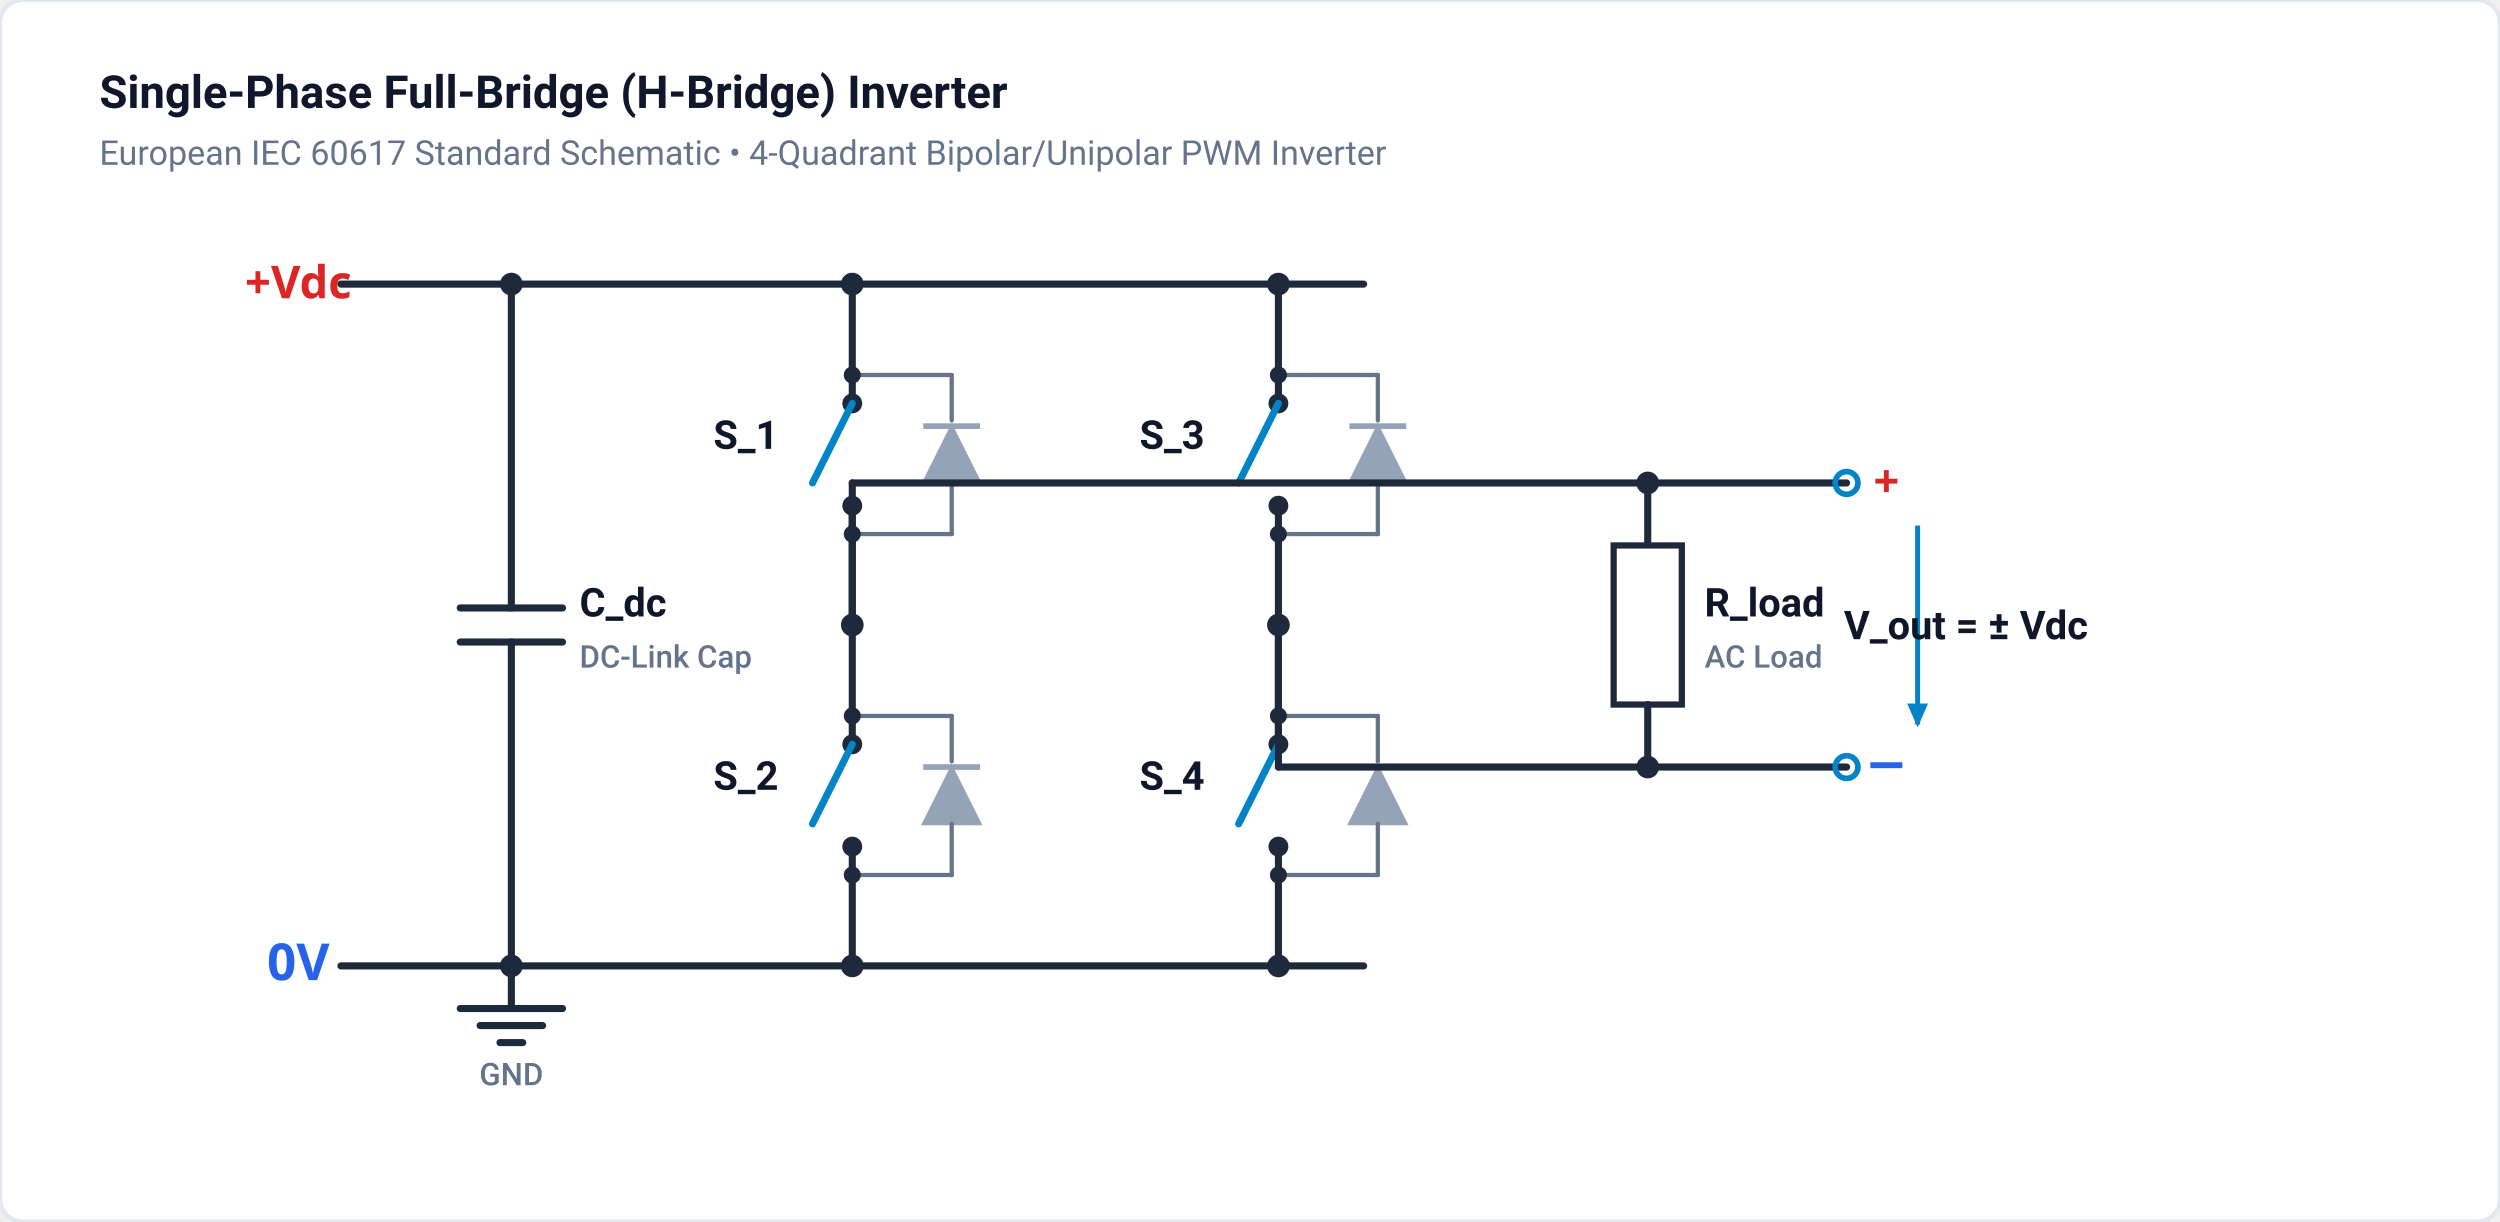
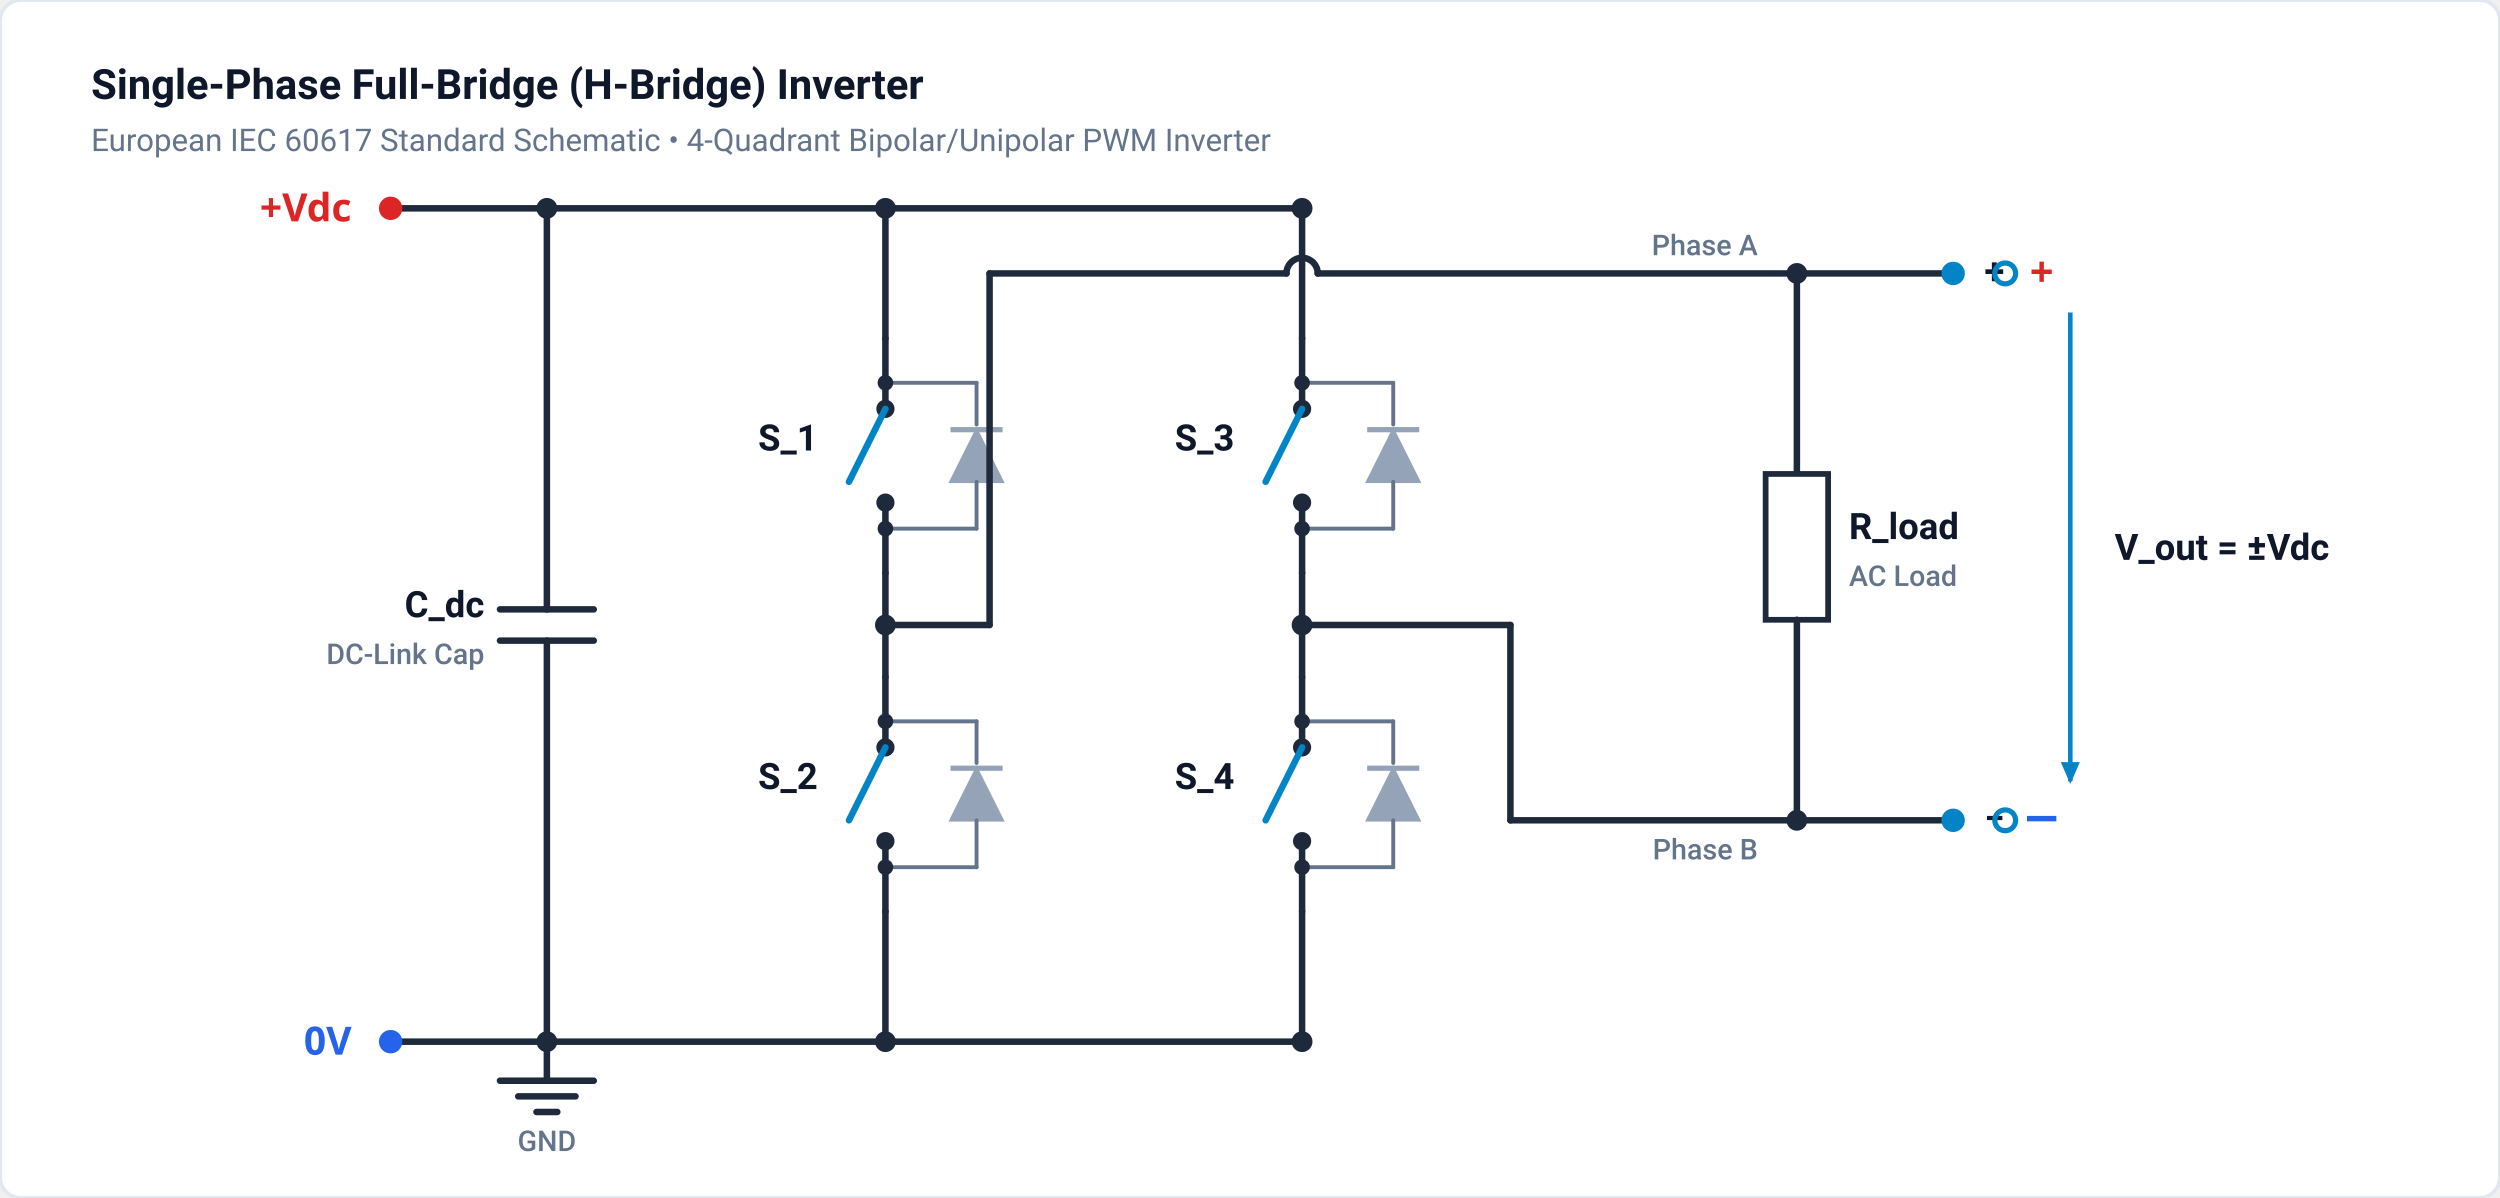
- <svg xmlns="http://www.w3.org/2000/svg" viewBox="0 0 880 430" width="100%" height="100%">
+ <svg xmlns="http://www.w3.org/2000/svg" viewBox="0 0 960 460" width="100%" height="100%">
  <defs>
    <style>
      .wire { stroke: #1e293b; stroke-width: 2.5; stroke-linecap: round; stroke-linejoin: round; fill: none; }
      .wire-thin { stroke: #64748b; stroke-width: 1.5; stroke-linecap: round; stroke-linejoin: round; fill: none; }
      .wire-dashed { stroke: #0284c7; stroke-width: 2; stroke-dasharray: 5,4; fill: none; }
      .wire-gnd { stroke: #1e293b; stroke-width: 2.5; stroke-linecap: round; }
      .junction { fill: #1e293b; }
      .label { font-family: -apple-system, BlinkMacSystemFont, "Segoe UI", Roboto, "Helvetica Neue", Arial, sans-serif; font-size: 14px; fill: #0f172a; font-weight: 600; text-anchor: middle; }
      .label-start { font-family: -apple-system, BlinkMacSystemFont, "Segoe UI", Roboto, "Helvetica Neue", Arial, sans-serif; font-size: 14px; fill: #0f172a; font-weight: 600; text-anchor: start; }
      .label-end { font-family: -apple-system, BlinkMacSystemFont, "Segoe UI", Roboto, "Helvetica Neue", Arial, sans-serif; font-size: 14px; fill: #0f172a; font-weight: 600; text-anchor: end; }
      .sublabel { font-family: -apple-system, BlinkMacSystemFont, "Segoe UI", Roboto, "Helvetica Neue", Arial, sans-serif; font-size: 11px; fill: #64748b; font-weight: 500; text-anchor: middle; }
      .sublabel-start { font-family: -apple-system, BlinkMacSystemFont, "Segoe UI", Roboto, "Helvetica Neue", Arial, sans-serif; font-size: 11px; fill: #64748b; font-weight: 500; text-anchor: start; }
+       .sublabel-end { font-family: -apple-system, BlinkMacSystemFont, "Segoe UI", Roboto, "Helvetica Neue", Arial, sans-serif; font-size: 11px; fill: #64748b; font-weight: 500; text-anchor: end; }
      .title { font-family: -apple-system, BlinkMacSystemFont, "Segoe UI", Roboto, "Helvetica Neue", Arial, sans-serif; font-size: 16px; fill: #0f172a; font-weight: 700; }
      .subtitle { font-family: -apple-system, BlinkMacSystemFont, "Segoe UI", Roboto, "Helvetica Neue", Arial, sans-serif; font-size: 12px; fill: #64748b; font-weight: 400; }
      .comp-body { fill: #ffffff; stroke: #1e293b; stroke-width: 2.2; }
      .comp-diode { fill: #0284c7; stroke: #0284c7; stroke-width: 2; }
      .comp-sw { stroke: #0284c7; stroke-width: 2.5; stroke-linecap: round; fill: none; }
      .arrow { fill: #0284c7; stroke: none; }
      .measure-arrow { stroke: #0284c7; stroke-width: 1.75; fill: none; }
      .tag-pos { fill: #dc2626; font-family: sans-serif; font-size: 16px; font-weight: bold; text-anchor: middle; }
+       .tag-pos-start { fill: #dc2626; font-family: sans-serif; font-size: 15px; font-weight: bold; text-anchor: start; }
+       .tag-pos-end { fill: #dc2626; font-family: sans-serif; font-size: 15px; font-weight: bold; text-anchor: end; }
      .tag-neg { fill: #2563eb; font-family: sans-serif; font-size: 18px; font-weight: bold; text-anchor: middle; }
-       .tag-pos-start { fill: #dc2626; font-family: sans-serif; font-size: 15px; font-weight: bold; text-anchor: start; }
      .tag-neg-start { fill: #2563eb; font-family: sans-serif; font-size: 15px; font-weight: bold; text-anchor: start; }
+       .tag-neg-end { fill: #2563eb; font-family: sans-serif; font-size: 15px; font-weight: bold; text-anchor: end; }
      .card { fill: #ffffff; stroke: #e2e8f0; stroke-width: 1.5; rx: 8px; }
      .block { fill: #f8fafc; stroke: #cbd5e1; stroke-width: 1.5; rx: 6px; }
      .block-accent { fill: #f0f9ff; stroke: #0284c7; stroke-width: 1.5; rx: 6px; }
      .leg-box { fill: #f8fafc; stroke: #cbd5e1; stroke-width: 1.2; stroke-dasharray: 4,4; rx: 6px; }
    </style>
    <marker id="arr-blue" viewBox="0 0 10 10" refX="7" refY="5" markerWidth="6" markerHeight="6" orient="auto-start-reverse">
      <path d="M 0 1.5 L 8 5 L 0 8.5 z" fill="#0284c7" />
    </marker>
    <marker id="arr-green" viewBox="0 0 10 10" refX="7" refY="5" markerWidth="6" markerHeight="6" orient="auto-start-reverse">
      <path d="M 0 1.5 L 8 5 L 0 8.5 z" fill="#16a34a" />
    </marker>
  </defs>
  <rect width="100%" height="100%" class="card" />
  <text x="35" y="38" class="title">Single-Phase Full-Bridge (H-Bridge) Inverter</text>
  <text x="35" y="58" class="subtitle">European IEC 60617 Standard Schematic • 4-Quadrant Bipolar/Unipolar PWM Inverter</text>
-   <line x1="120" y1="100" x2="480" y2="100" class="wire" stroke="#dc2626" />
-   <text x="105" y="105" class="tag-pos">+Vdc</text>
-   <line x1="120" y1="340" x2="480" y2="340" class="wire" stroke="#2563eb" />
-   <text x="105" y="345" class="tag-neg">0V</text>
-   <circle cx="180" cy="100" r="4" class="junction" />
-   <circle cx="180" cy="340" r="4" class="junction" />
-   <line x1="180" y1="100" x2="180" y2="214" class="wire" />
-   <line x1="162" y1="214" x2="198" y2="214" class="wire" stroke-width="3" />
-   <line x1="162" y1="226" x2="198" y2="226" class="wire" stroke-width="3" />
-   <line x1="180" y1="226" x2="180" y2="340" class="wire" />
-   <text x="204" y="217" class="label-start">C_dc</text>
-   <text x="204" y="235" class="sublabel-start">DC-Link Cap</text>
-   <line x1="180" y1="340" x2="180" y2="355" class="wire" />
-   <line x1="162" y1="355" x2="198" y2="355" class="wire-gnd" />
-   <line x1="169" y1="361" x2="191" y2="361" class="wire-gnd" />
-   <line x1="176" y1="367" x2="184" y2="367" class="wire-gnd" />
-   <text x="180" y="382" class="sublabel">GND</text>
-   <circle cx="300" cy="100" r="4" class="junction" />
-   <circle cx="300" cy="220" r="4" class="junction" />
-   <circle cx="300" cy="340" r="4" class="junction" />
-   <line x1="300" y1="100" x2="300" y2="142" class="wire" />
-   <circle cx="300" cy="142" r="3.5" class="junction" />
-   <line x1="300" y1="142" x2="286" y2="170" class="comp-sw" />
-   <circle cx="300" cy="178" r="3.5" class="junction" />
-   <line x1="300" y1="178" x2="300" y2="220" class="wire" />
-   <text x="274" y="158" class="label-end">S_1</text>
-   <text x="274" y="176" class="sublabel" text-anchor="end" />
-   <line x1="300" y1="132" x2="335" y2="132" class="wire-thin" />
-   <line x1="335" y1="132" x2="335" y2="148" class="wire-thin" />
-   <polygon points="325,170 335,150 345,170" fill="#94a3b8" stroke="#94a3b8" />
-   <line x1="325" y1="150" x2="345" y2="150" stroke="#94a3b8" stroke-width="2" />
-   <line x1="335" y1="170" x2="335" y2="188" class="wire-thin" />
-   <line x1="335" y1="188" x2="300" y2="188" class="wire-thin" />
-   <circle cx="300" cy="132" r="3" class="junction" />
-   <circle cx="300" cy="188" r="3" class="junction" />
-   <line x1="300" y1="220" x2="300" y2="262" class="wire" />
-   <circle cx="300" cy="262" r="3.5" class="junction" />
-   <line x1="300" y1="262" x2="286" y2="290" class="comp-sw" />
-   <circle cx="300" cy="298" r="3.5" class="junction" />
-   <line x1="300" y1="298" x2="300" y2="340" class="wire" />
-   <text x="274" y="278" class="label-end">S_2</text>
-   <text x="274" y="296" class="sublabel" text-anchor="end" />
-   <line x1="300" y1="252" x2="335" y2="252" class="wire-thin" />
-   <line x1="335" y1="252" x2="335" y2="268" class="wire-thin" />
-   <polygon points="325,290 335,270 345,290" fill="#94a3b8" stroke="#94a3b8" />
-   <line x1="325" y1="270" x2="345" y2="270" stroke="#94a3b8" stroke-width="2" />
-   <line x1="335" y1="290" x2="335" y2="308" class="wire-thin" />
-   <line x1="335" y1="308" x2="300" y2="308" class="wire-thin" />
-   <circle cx="300" cy="252" r="3" class="junction" />
-   <circle cx="300" cy="308" r="3" class="junction" />
-   <circle cx="450" cy="100" r="4" class="junction" />
-   <circle cx="450" cy="220" r="4" class="junction" />
-   <circle cx="450" cy="340" r="4" class="junction" />
-   <line x1="450" y1="100" x2="450" y2="142" class="wire" />
-   <circle cx="450" cy="142" r="3.5" class="junction" />
-   <line x1="450" y1="142" x2="436" y2="170" class="comp-sw" />
-   <circle cx="450" cy="178" r="3.5" class="junction" />
-   <line x1="450" y1="178" x2="450" y2="220" class="wire" />
-   <text x="424" y="158" class="label-end">S_3</text>
-   <text x="424" y="176" class="sublabel" text-anchor="end" />
-   <line x1="450" y1="132" x2="485" y2="132" class="wire-thin" />
-   <line x1="485" y1="132" x2="485" y2="148" class="wire-thin" />
-   <polygon points="475,170 485,150 495,170" fill="#94a3b8" stroke="#94a3b8" />
-   <line x1="475" y1="150" x2="495" y2="150" stroke="#94a3b8" stroke-width="2" />
-   <line x1="485" y1="170" x2="485" y2="188" class="wire-thin" />
-   <line x1="485" y1="188" x2="450" y2="188" class="wire-thin" />
-   <circle cx="450" cy="132" r="3" class="junction" />
-   <circle cx="450" cy="188" r="3" class="junction" />
-   <line x1="450" y1="220" x2="450" y2="262" class="wire" />
-   <circle cx="450" cy="262" r="3.5" class="junction" />
-   <line x1="450" y1="262" x2="436" y2="290" class="comp-sw" />
-   <circle cx="450" cy="298" r="3.5" class="junction" />
-   <line x1="450" y1="298" x2="450" y2="340" class="wire" />
-   <text x="424" y="278" class="label-end">S_4</text>
-   <text x="424" y="296" class="sublabel" text-anchor="end" />
-   <line x1="450" y1="252" x2="485" y2="252" class="wire-thin" />
-   <line x1="485" y1="252" x2="485" y2="268" class="wire-thin" />
-   <polygon points="475,290 485,270 495,290" fill="#94a3b8" stroke="#94a3b8" />
-   <line x1="475" y1="270" x2="495" y2="270" stroke="#94a3b8" stroke-width="2" />
-   <line x1="485" y1="290" x2="485" y2="308" class="wire-thin" />
-   <line x1="485" y1="308" x2="450" y2="308" class="wire-thin" />
-   <circle cx="450" cy="252" r="3" class="junction" />
-   <circle cx="450" cy="308" r="3" class="junction" />
-   <line x1="300" y1="220" x2="300" y2="170" class="wire" />
-   <line x1="300" y1="170" x2="580" y2="170" class="wire" />
-   <line x1="450" y1="220" x2="450" y2="270" class="wire" />
-   <line x1="450" y1="270" x2="580" y2="270" class="wire" />
-   <circle cx="580" cy="170" r="4" class="junction" />
-   <circle cx="580" cy="270" r="4" class="junction" />
-   <line x1="580" y1="170" x2="580" y2="192" class="wire" />
-   <rect x="568" y="192" width="24" height="56" class="comp-body" />
-   <line x1="580" y1="248" x2="580" y2="270" class="wire" />
-   <text x="600" y="217" class="label-start">R_load</text>
-   <text x="600" y="235" class="sublabel-start">AC Load</text>
-   <line x1="580" y1="170" x2="650" y2="170" class="wire" />
-   <line x1="580" y1="270" x2="650" y2="270" class="wire" />
-   <circle cx="650" cy="170" r="4" fill="none" stroke="#0284c7" stroke-width="2" />
-   <circle cx="650" cy="270" r="4" fill="none" stroke="#0284c7" stroke-width="2" />
-   <text x="664" y="175" class="tag-pos">+</text>
-   <text x="664" y="275" class="tag-neg">−</text>
-   <line x1="675" y1="185" x2="675" y2="255" class="measure-arrow" marker-end="url(#arr-blue)" />
-   <text x="692" y="225" class="label" fill="#0284c7">V_out = ± Vdc</text>
+   <line x1="150" y1="80" x2="500" y2="80" class="wire" stroke="#dc2626" />
+   <circle cx="150" cy="80" r="4.5" fill="#dc2626" />
+   <text x="135" y="85" class="tag-pos-end">+Vdc</text>
+   <line x1="150" y1="400" x2="500" y2="400" class="wire" stroke="#2563eb" />
+   <circle cx="150" cy="400" r="4.5" fill="#2563eb" />
+   <text x="135" y="405" class="tag-neg-end">0V</text>
+   <circle cx="210" cy="80" r="4" class="junction" />
+   <circle cx="210" cy="400" r="4" class="junction" />
+   <line x1="210" y1="80" x2="210" y2="234" class="wire" />
+   <line x1="192" y1="234" x2="228" y2="234" class="wire" stroke-width="3" />
+   <line x1="192" y1="246" x2="228" y2="246" class="wire" stroke-width="3" />
+   <line x1="210" y1="246" x2="210" y2="400" class="wire" />
+   <text x="186" y="237" class="label-end">C_dc</text>
+   <text x="186" y="255" class="sublabel-end">DC-Link Cap</text>
+   <line x1="210" y1="400" x2="210" y2="415" class="wire" />
+   <line x1="192" y1="415" x2="228" y2="415" class="wire-gnd" />
+   <line x1="199" y1="421" x2="221" y2="421" class="wire-gnd" />
+   <line x1="206" y1="427" x2="214" y2="427" class="wire-gnd" />
+   <text x="210" y="442" class="sublabel">GND</text>
+   <circle cx="340" cy="80" r="4" class="junction" />
+   <circle cx="340" cy="400" r="4" class="junction" />
+   <line x1="340" y1="80" x2="340" y2="130" class="wire" />
+   <line x1="340" y1="130" x2="340" y2="157" class="wire" />
+   <circle cx="340" cy="157" r="3.5" class="junction" />
+   <line x1="340" y1="157" x2="326" y2="185" class="comp-sw" />
+   <circle cx="340" cy="193" r="3.5" class="junction" />
+   <line x1="340" y1="193" x2="340" y2="220" class="wire" />
+   <text x="314" y="173" class="label-end">S_1</text>
+   <text x="314" y="191" class="sublabel-end" />
+   <line x1="340" y1="147" x2="375" y2="147" class="wire-thin" />
+   <line x1="375" y1="147" x2="375" y2="163" class="wire-thin" />
+   <polygon points="365,185 375,165 385,185" fill="#94a3b8" stroke="#94a3b8" />
+   <line x1="365" y1="165" x2="385" y2="165" stroke="#94a3b8" stroke-width="2" />
+   <line x1="375" y1="185" x2="375" y2="203" class="wire-thin" />
+   <line x1="375" y1="203" x2="340" y2="203" class="wire-thin" />
+   <circle cx="340" cy="147" r="3" class="junction" />
+   <circle cx="340" cy="203" r="3" class="junction" />
+   <line x1="340" y1="220" x2="340" y2="240" class="wire" />
+   <circle cx="340" cy="240" r="4" class="junction" />
+   <line x1="340" y1="240" x2="340" y2="260" class="wire" />
+   <line x1="340" y1="260" x2="340" y2="287" class="wire" />
+   <circle cx="340" cy="287" r="3.5" class="junction" />
+   <line x1="340" y1="287" x2="326" y2="315" class="comp-sw" />
+   <circle cx="340" cy="323" r="3.5" class="junction" />
+   <line x1="340" y1="323" x2="340" y2="350" class="wire" />
+   <text x="314" y="303" class="label-end">S_2</text>
+   <text x="314" y="321" class="sublabel-end" />
+   <line x1="340" y1="277" x2="375" y2="277" class="wire-thin" />
+   <line x1="375" y1="277" x2="375" y2="293" class="wire-thin" />
+   <polygon points="365,315 375,295 385,315" fill="#94a3b8" stroke="#94a3b8" />
+   <line x1="365" y1="295" x2="385" y2="295" stroke="#94a3b8" stroke-width="2" />
+   <line x1="375" y1="315" x2="375" y2="333" class="wire-thin" />
+   <line x1="375" y1="333" x2="340" y2="333" class="wire-thin" />
+   <circle cx="340" cy="277" r="3" class="junction" />
+   <circle cx="340" cy="333" r="3" class="junction" />
+   <line x1="340" y1="350" x2="340" y2="400" class="wire" />
+   <circle cx="500" cy="80" r="4" class="junction" />
+   <circle cx="500" cy="400" r="4" class="junction" />
+   <line x1="500" y1="80" x2="500" y2="130" class="wire" />
+   <line x1="500" y1="130" x2="500" y2="157" class="wire" />
+   <circle cx="500" cy="157" r="3.5" class="junction" />
+   <line x1="500" y1="157" x2="486" y2="185" class="comp-sw" />
+   <circle cx="500" cy="193" r="3.5" class="junction" />
+   <line x1="500" y1="193" x2="500" y2="220" class="wire" />
+   <text x="474" y="173" class="label-end">S_3</text>
+   <text x="474" y="191" class="sublabel-end" />
+   <line x1="500" y1="147" x2="535" y2="147" class="wire-thin" />
+   <line x1="535" y1="147" x2="535" y2="163" class="wire-thin" />
+   <polygon points="525,185 535,165 545,185" fill="#94a3b8" stroke="#94a3b8" />
+   <line x1="525" y1="165" x2="545" y2="165" stroke="#94a3b8" stroke-width="2" />
+   <line x1="535" y1="185" x2="535" y2="203" class="wire-thin" />
+   <line x1="535" y1="203" x2="500" y2="203" class="wire-thin" />
+   <circle cx="500" cy="147" r="3" class="junction" />
+   <circle cx="500" cy="203" r="3" class="junction" />
+   <line x1="500" y1="220" x2="500" y2="240" class="wire" />
+   <circle cx="500" cy="240" r="4" class="junction" />
+   <line x1="500" y1="240" x2="500" y2="260" class="wire" />
+   <line x1="500" y1="260" x2="500" y2="287" class="wire" />
+   <circle cx="500" cy="287" r="3.5" class="junction" />
+   <line x1="500" y1="287" x2="486" y2="315" class="comp-sw" />
+   <circle cx="500" cy="323" r="3.5" class="junction" />
+   <line x1="500" y1="323" x2="500" y2="350" class="wire" />
+   <text x="474" y="303" class="label-end">S_4</text>
+   <text x="474" y="321" class="sublabel-end" />
+   <line x1="500" y1="277" x2="535" y2="277" class="wire-thin" />
+   <line x1="535" y1="277" x2="535" y2="293" class="wire-thin" />
+   <polygon points="525,315 535,295 545,315" fill="#94a3b8" stroke="#94a3b8" />
+   <line x1="525" y1="295" x2="545" y2="295" stroke="#94a3b8" stroke-width="2" />
+   <line x1="535" y1="315" x2="535" y2="333" class="wire-thin" />
+   <line x1="535" y1="333" x2="500" y2="333" class="wire-thin" />
+   <circle cx="500" cy="277" r="3" class="junction" />
+   <circle cx="500" cy="333" r="3" class="junction" />
+   <line x1="500" y1="350" x2="500" y2="400" class="wire" />
+   <line x1="340" y1="240" x2="380" y2="240" class="wire" />
+   <line x1="380" y1="240" x2="380" y2="105" class="wire" />
+   <line x1="380" y1="105" x2="494" y2="105" class="wire" stroke="#0284c7" />
+   <path d="M 494 105 A 6 6 0 0 1 506 105" class="wire" stroke="#0284c7" />
+   <line x1="506" y1="105" x2="690" y2="105" class="wire" stroke="#0284c7" />
+   <circle cx="690" cy="105" r="4" class="junction" />
+   <text x="675" y="98" class="sublabel-end" font-weight="bold">Phase A</text>
+   <line x1="690" y1="105" x2="750" y2="105" class="wire" stroke="#0284c7" />
+   <circle cx="750" cy="105" r="4.5" fill="#0284c7" />
+   <text x="762" y="109" class="label-start" fill="#0284c7">+</text>
+   <line x1="500" y1="240" x2="580" y2="240" class="wire" />
+   <line x1="580" y1="240" x2="580" y2="315" class="wire" />
+   <line x1="580" y1="315" x2="750" y2="315" class="wire" stroke="#0284c7" />
+   <circle cx="690" cy="315" r="4" class="junction" />
+   <text x="675" y="330" class="sublabel-end" font-weight="bold">Phase B</text>
+   <circle cx="750" cy="315" r="4.5" fill="#0284c7" />
+   <text x="762" y="319" class="label-start" fill="#0284c7">−</text>
+   <line x1="690" y1="105" x2="690" y2="182" class="wire" />
+   <rect x="678" y="182" width="24" height="56" class="comp-body" />
+   <line x1="690" y1="238" x2="690" y2="315" class="wire" />
+   <text x="710" y="207" class="label-start">R_load</text>
+   <text x="710" y="225" class="sublabel-start">AC Load</text>
+   <circle cx="770" cy="105" r="4" fill="none" stroke="#0284c7" stroke-width="2" />
+   <circle cx="770" cy="315" r="4" fill="none" stroke="#0284c7" stroke-width="2" />
+   <text x="784" y="110" class="tag-pos">+</text>
+   <text x="784" y="320" class="tag-neg">−</text>
+   <line x1="795" y1="120" x2="795" y2="300" class="measure-arrow" marker-end="url(#arr-blue)" />
+   <text x="812" y="215" class="label-start" fill="#0284c7">V_out = ±Vdc</text>
</svg>
